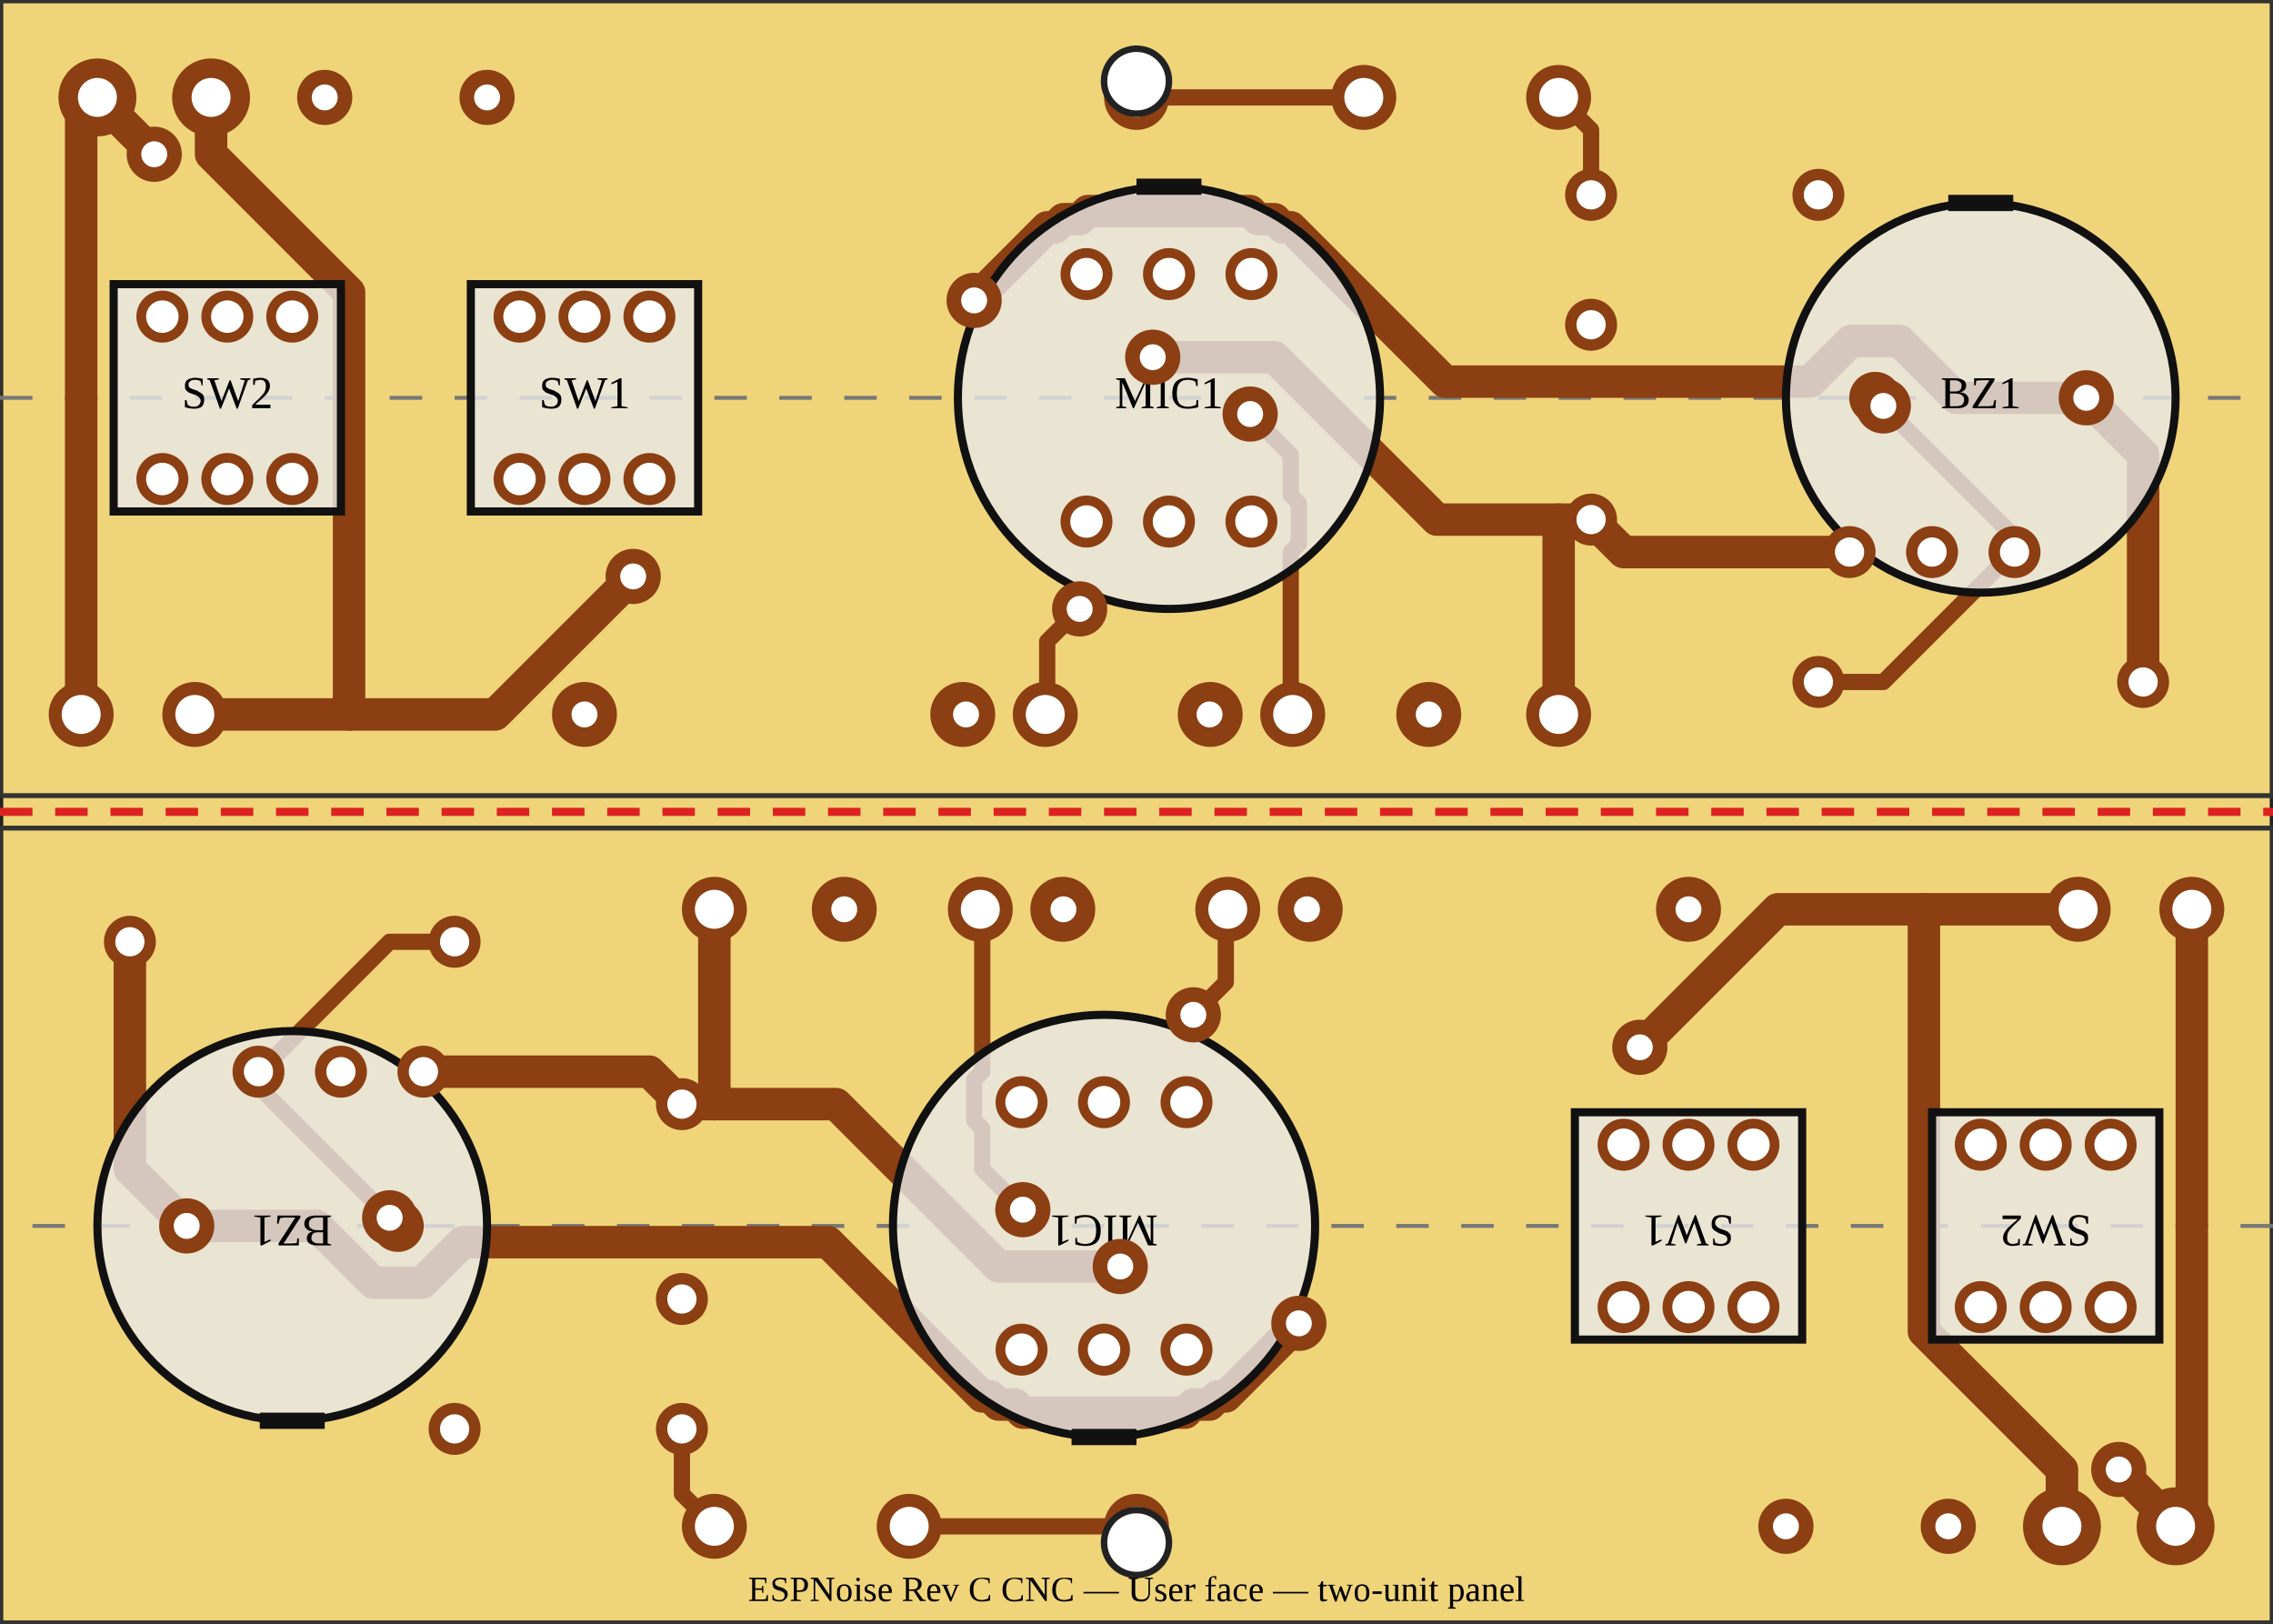
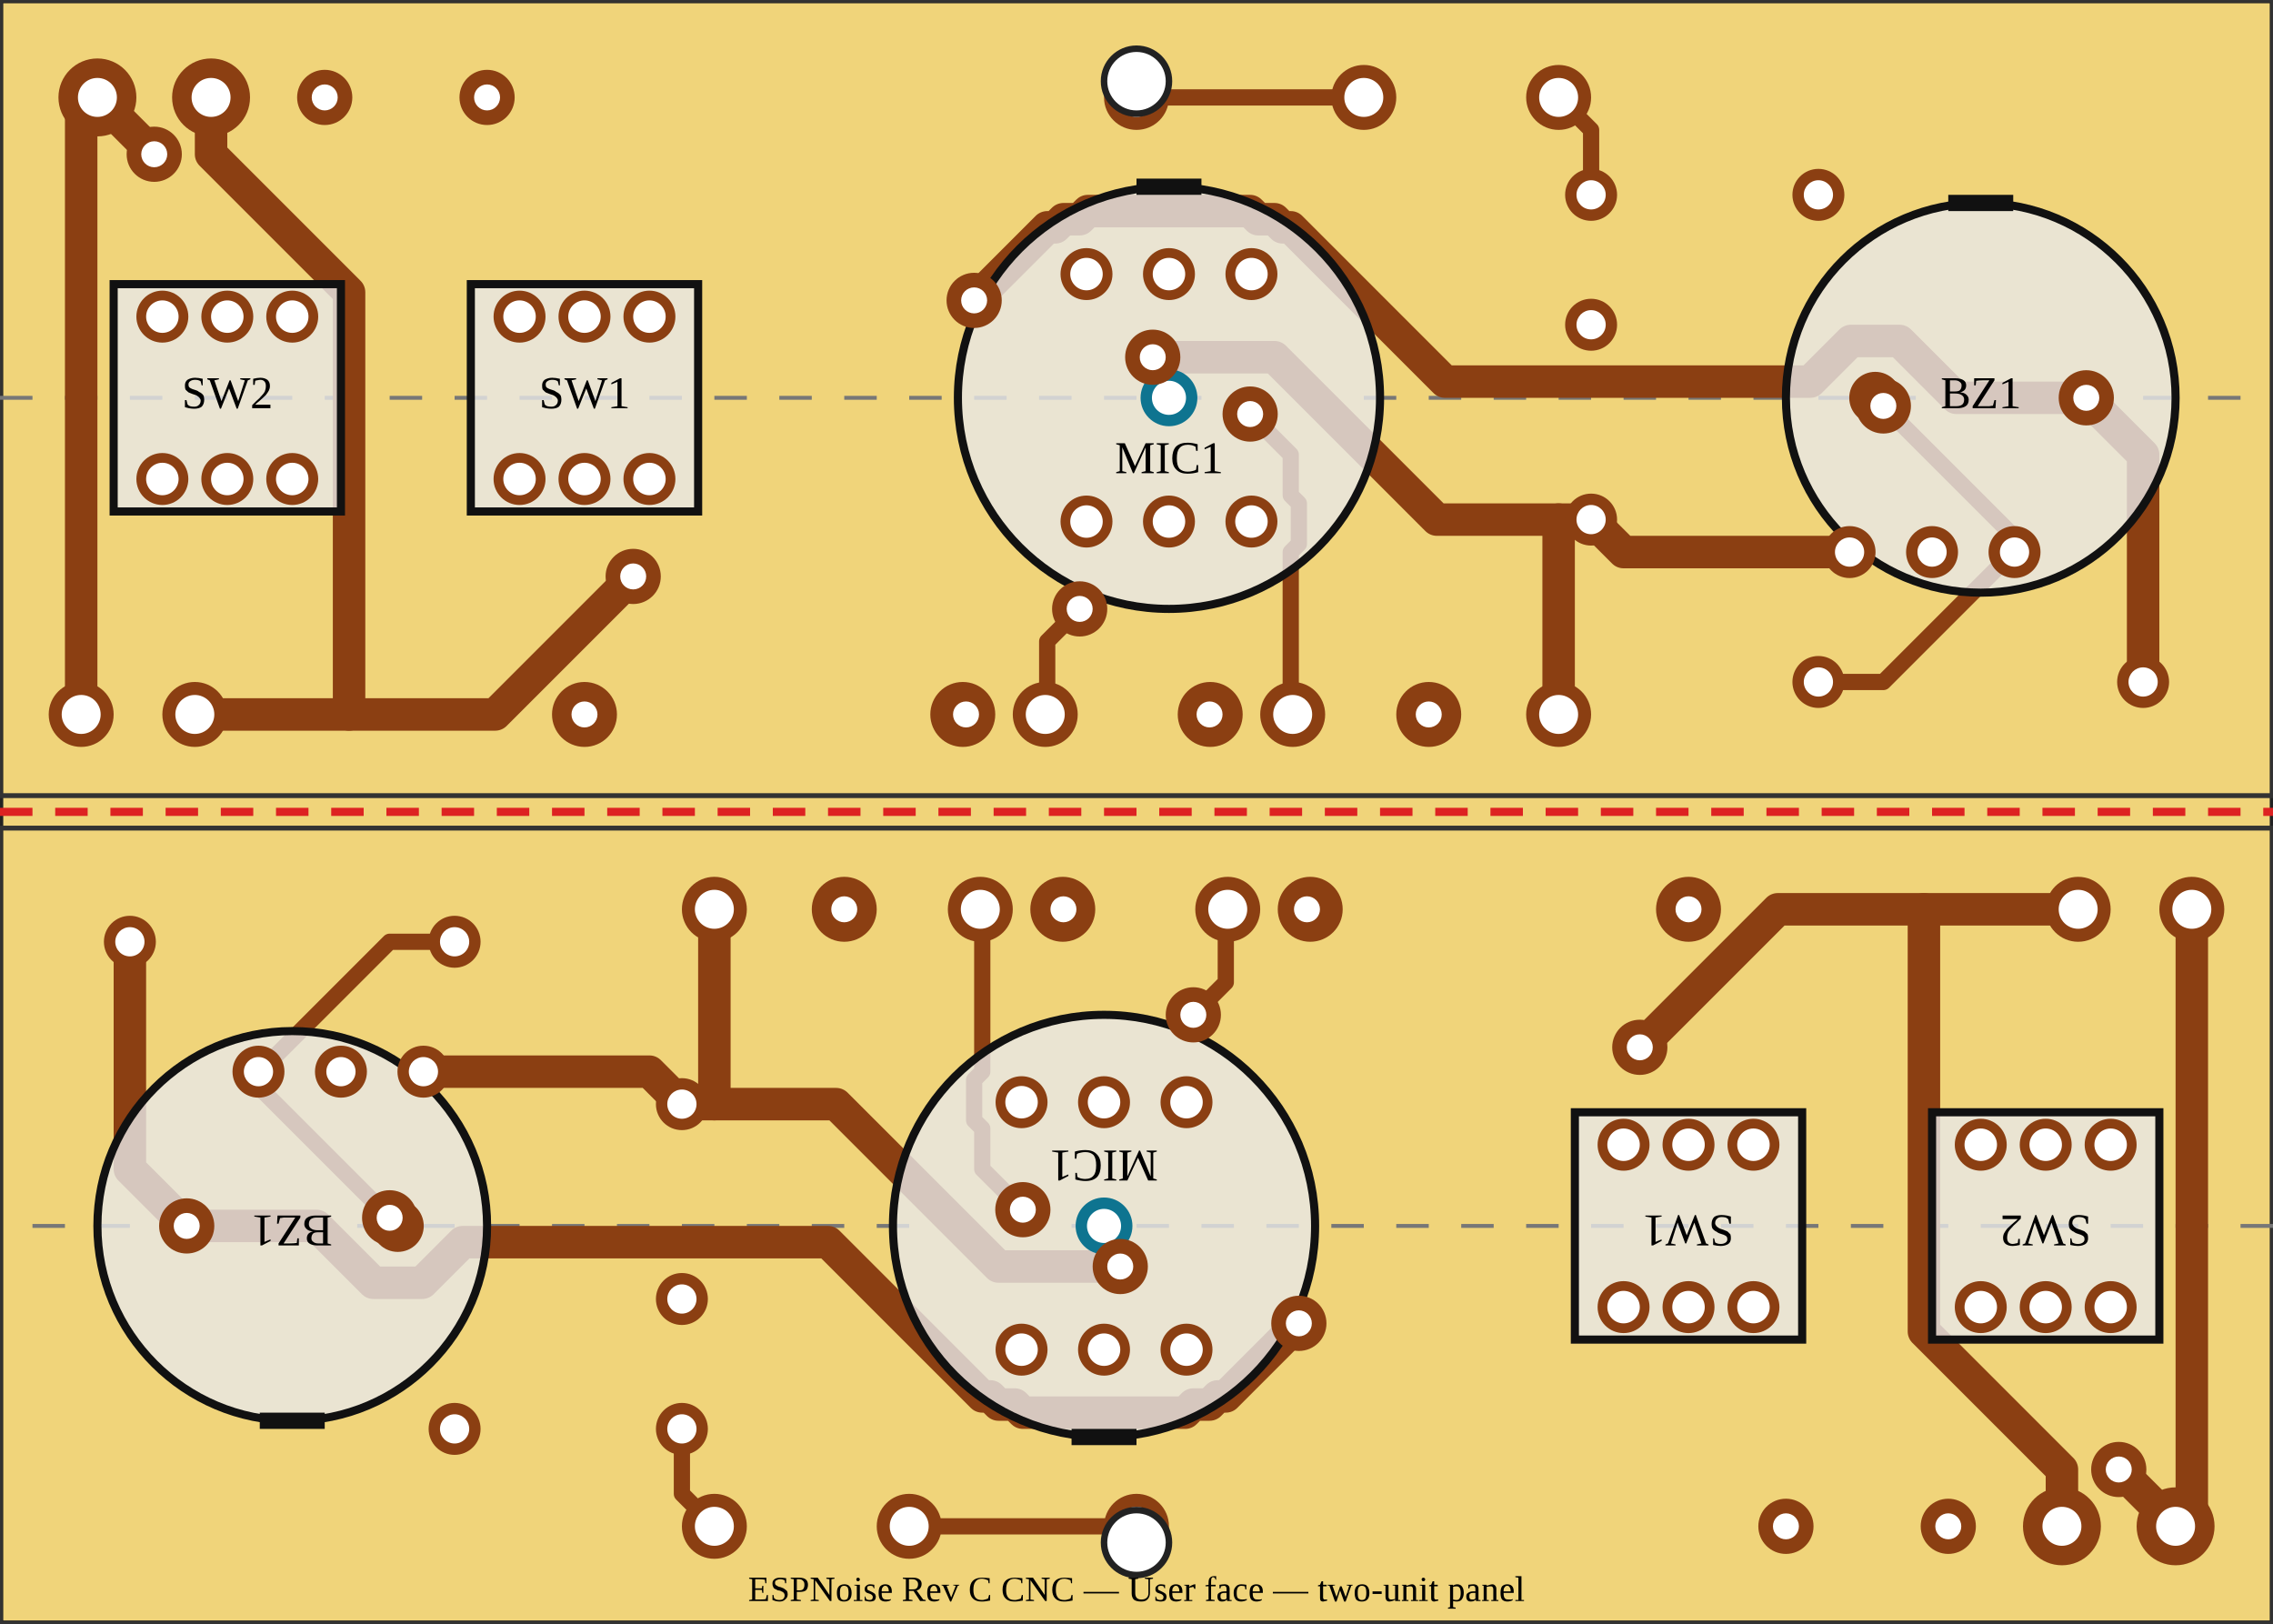
<svg xmlns="http://www.w3.org/2000/svg" width="70.0mm" height="50.0mm" viewBox="0 0 70.0 50.0">
  <rect width="70.0" height="50.0" fill="#f0d47a" stroke="#222" stroke-width="0.2" />
  <g transform="">
    <g transform="">
      <rect width="70.0" height="24.5" fill="none" stroke="#333" stroke-width="0.15" />
      <line x1="0" y1="12.25" x2="70.0" y2="12.25" stroke="#777" stroke-width="0.12" stroke-dasharray="1,1" />
      <polyline points="33.25,18.75 32.25,19.75 32.25,22.0" fill="none" stroke="#8b3f12" stroke-width="0.5" stroke-linecap="round" stroke-linejoin="round" />
      <polyline points="38.5,12.75 39.75,14.0 39.75,15.25 40.0,15.5 40.0,16.75 39.75,17.0 39.75,22.0" fill="none" stroke="#8b3f12" stroke-width="0.5" stroke-linecap="round" stroke-linejoin="round" />
      <polyline points="48.0,3.0 49.0,4.0 49.0,6.0" fill="none" stroke="#8b3f12" stroke-width="0.5" stroke-linecap="round" stroke-linejoin="round" />
      <polyline points="35.0,3.0 42.0,3.0" fill="none" stroke="#8b3f12" stroke-width="0.5" stroke-linecap="round" stroke-linejoin="round" />
      <polyline points="35.5,11.0 39.25,11.0 44.25,16.0 49.0,16.0" fill="none" stroke="#8b3f12" stroke-width="1.0" stroke-linecap="round" stroke-linejoin="round" />
      <polyline points="48.0,16.0 48.0,22.0" fill="none" stroke="#8b3f12" stroke-width="1.0" stroke-linecap="round" stroke-linejoin="round" />
      <polyline points="49.0,16.0 50.0,17.0 57.0,17.0" fill="none" stroke="#8b3f12" stroke-width="1.0" stroke-linecap="round" stroke-linejoin="round" />
      <polyline points="19.5,17.75 15.25,22.0 6.0,22.0" fill="none" stroke="#8b3f12" stroke-width="1.0" stroke-linecap="round" stroke-linejoin="round" />
      <polyline points="10.75,22.0 10.75,9.0 6.5,4.75 6.5,3.0" fill="none" stroke="#8b3f12" stroke-width="1.0" stroke-linecap="round" stroke-linejoin="round" />
      <polyline points="3.0,3.0 4.75,4.75" fill="none" stroke="#8b3f12" stroke-width="1.0" stroke-linecap="round" stroke-linejoin="round" />
      <polyline points="3.0,3.0 2.5,3.5 2.5,22.0" fill="none" stroke="#8b3f12" stroke-width="1.0" stroke-linecap="round" stroke-linejoin="round" />
      <polyline points="58.0,12.5 62.0,16.5 62.0,17.0" fill="none" stroke="#8b3f12" stroke-width="0.5" stroke-linecap="round" stroke-linejoin="round" />
      <polyline points="62.0,17.0 58.0,21.0 56.0,21.0" fill="none" stroke="#8b3f12" stroke-width="0.5" stroke-linecap="round" stroke-linejoin="round" />
      <polyline points="30.0,9.25 32.25,7.0 32.5,7.0 32.75,6.75 33.25,6.75 33.5,6.5 38.5,6.5 38.75,6.75 39.25,6.75 39.5,7.0 39.75,7.0 44.5,11.75 55.75,11.75 57.0,10.5 58.5,10.5 60.25,12.25 64.25,12.25" fill="none" stroke="#8b3f12" stroke-width="1.0" stroke-linecap="round" stroke-linejoin="round" />
      <polyline points="64.25,12.25 66.0,14.0 66.0,21.0" fill="none" stroke="#8b3f12" stroke-width="1.0" stroke-linecap="round" stroke-linejoin="round" />
      <rect x="3.5" y="8.75" width="7.0" height="7.0" fill="#e8e8e8" fill-opacity="0.8" stroke="#111" stroke-width="0.25" />
      <text x="7.0" y="12.25" font-size="1.4" text-anchor="middle" dominant-baseline="middle">SW2</text>
      <rect x="14.5" y="8.75" width="7.0" height="7.0" fill="#e8e8e8" fill-opacity="0.8" stroke="#111" stroke-width="0.25" />
      <text x="18.0" y="12.25" font-size="1.4" text-anchor="middle" dominant-baseline="middle">SW1</text>
      <circle cx="36.0" cy="12.25" r="6.5" fill="#e8e8e8" fill-opacity="0.8" stroke="#111" stroke-width="0.25" />
      <path d="M 35.0 5.75 L 37.0 5.75" stroke="#111" stroke-width="0.5" />
-       <text x="36.0" y="12.25" font-size="1.4" text-anchor="middle" dominant-baseline="middle">MIC1</text>
+       <circle cx="36.0" cy="12.25" r="0.7" fill="#fff" stroke="#0e7490" stroke-width="0.35" />
+       <text x="36.0" y="14.25" font-size="1.4" text-anchor="middle" dominant-baseline="middle">MIC1</text>
      <circle cx="61.0" cy="12.25" r="6.0" fill="#e8e8e8" fill-opacity="0.8" stroke="#111" stroke-width="0.25" />
      <path d="M 60.0 6.25 L 62.0 6.25" stroke="#111" stroke-width="0.5" />
      <text x="61.0" y="12.25" font-size="1.4" text-anchor="middle" dominant-baseline="middle">BZ1</text>
      <circle cx="5.0" cy="9.75" r="0.8" fill="#8b3f12" />
      <circle cx="5.0" cy="9.75" r="0.5" fill="#fff" />
      <circle cx="7.0" cy="9.75" r="0.8" fill="#8b3f12" />
      <circle cx="7.0" cy="9.75" r="0.5" fill="#fff" />
      <circle cx="9.0" cy="9.75" r="0.8" fill="#8b3f12" />
      <circle cx="9.0" cy="9.75" r="0.5" fill="#fff" />
      <circle cx="5.0" cy="14.75" r="0.8" fill="#8b3f12" />
      <circle cx="5.0" cy="14.75" r="0.5" fill="#fff" />
      <circle cx="7.0" cy="14.75" r="0.8" fill="#8b3f12" />
      <circle cx="7.0" cy="14.75" r="0.5" fill="#fff" />
      <circle cx="9.0" cy="14.75" r="0.8" fill="#8b3f12" />
      <circle cx="9.0" cy="14.75" r="0.5" fill="#fff" />
      <circle cx="16.0" cy="9.75" r="0.8" fill="#8b3f12" />
      <circle cx="16.0" cy="9.75" r="0.5" fill="#fff" />
      <circle cx="18.0" cy="9.75" r="0.8" fill="#8b3f12" />
      <circle cx="18.0" cy="9.75" r="0.5" fill="#fff" />
      <circle cx="20.0" cy="9.75" r="0.8" fill="#8b3f12" />
      <circle cx="20.0" cy="9.75" r="0.5" fill="#fff" />
      <circle cx="16.0" cy="14.75" r="0.8" fill="#8b3f12" />
      <circle cx="16.0" cy="14.75" r="0.5" fill="#fff" />
      <circle cx="18.0" cy="14.75" r="0.8" fill="#8b3f12" />
      <circle cx="18.0" cy="14.75" r="0.5" fill="#fff" />
      <circle cx="20.0" cy="14.75" r="0.8" fill="#8b3f12" />
      <circle cx="20.0" cy="14.75" r="0.5" fill="#fff" />
      <circle cx="33.46" cy="8.44" r="0.8" fill="#8b3f12" />
      <circle cx="33.46" cy="8.44" r="0.5" fill="#fff" />
      <circle cx="36.0" cy="8.44" r="0.8" fill="#8b3f12" />
      <circle cx="36.0" cy="8.44" r="0.5" fill="#fff" />
      <circle cx="38.54" cy="8.44" r="0.8" fill="#8b3f12" />
      <circle cx="38.54" cy="8.44" r="0.5" fill="#fff" />
      <circle cx="33.46" cy="16.06" r="0.8" fill="#8b3f12" />
      <circle cx="33.46" cy="16.06" r="0.5" fill="#fff" />
      <circle cx="36.0" cy="16.06" r="0.8" fill="#8b3f12" />
      <circle cx="36.0" cy="16.06" r="0.5" fill="#fff" />
      <circle cx="38.54" cy="16.06" r="0.8" fill="#8b3f12" />
      <circle cx="38.54" cy="16.06" r="0.5" fill="#fff" />
      <circle cx="64.25" cy="12.25" r="0.8" fill="#8b3f12" />
      <circle cx="64.25" cy="12.25" r="0.4" fill="#fff" />
      <circle cx="57.75" cy="12.25" r="0.8" fill="#8b3f12" />
      <circle cx="57.75" cy="12.25" r="0.4" fill="#fff" />
      <circle cx="3.0" cy="3.0" r="1.2" fill="#8b3f12" />
      <circle cx="3.0" cy="3.0" r="0.6" fill="#fff" />
      <circle cx="6.5" cy="3.0" r="1.2" fill="#8b3f12" />
      <circle cx="6.5" cy="3.0" r="0.6" fill="#fff" />
      <circle cx="2.5" cy="22.0" r="1.0" fill="#8b3f12" />
      <circle cx="2.5" cy="22.0" r="0.6" fill="#fff" />
      <circle cx="6.0" cy="22.0" r="1.0" fill="#8b3f12" />
      <circle cx="6.0" cy="22.0" r="0.6" fill="#fff" />
      <circle cx="39.81" cy="22.0" r="1.0" fill="#8b3f12" />
      <circle cx="39.81" cy="22.0" r="0.6" fill="#fff" />
      <circle cx="29.65" cy="22.0" r="1.0" fill="#8b3f12" />
      <circle cx="29.65" cy="22.0" r="0.6" fill="#fff" />
      <circle cx="32.19" cy="22.0" r="1.0" fill="#8b3f12" />
      <circle cx="32.19" cy="22.0" r="0.6" fill="#fff" />
      <circle cx="37.27" cy="22.0" r="1.0" fill="#8b3f12" />
      <circle cx="37.27" cy="22.0" r="0.6" fill="#fff" />
      <circle cx="35.0" cy="3.0" r="1.0" fill="#8b3f12" />
      <circle cx="35.0" cy="3.0" r="0.6" fill="#fff" />
      <circle cx="48.0" cy="3.0" r="1.0" fill="#8b3f12" />
      <circle cx="48.0" cy="3.0" r="0.6" fill="#fff" />
      <circle cx="18.0" cy="22.0" r="1.0" fill="#8b3f12" />
      <circle cx="18.0" cy="22.0" r="0.6" fill="#fff" />
      <circle cx="44.0" cy="22.0" r="1.0" fill="#8b3f12" />
      <circle cx="44.0" cy="22.0" r="0.6" fill="#fff" />
      <circle cx="42.0" cy="3.0" r="1.0" fill="#8b3f12" />
      <circle cx="42.0" cy="3.0" r="0.6" fill="#fff" />
      <circle cx="48.0" cy="22.0" r="1.0" fill="#8b3f12" />
      <circle cx="48.0" cy="22.0" r="0.6" fill="#fff" />
      <circle cx="49.0" cy="6.0" r="0.8" fill="#8b3f12" />
      <circle cx="49.0" cy="6.0" r="0.45" fill="#fff" />
      <circle cx="56.0" cy="6.0" r="0.8" fill="#8b3f12" />
      <circle cx="56.0" cy="6.0" r="0.45" fill="#fff" />
      <circle cx="49.0" cy="10.0" r="0.8" fill="#8b3f12" />
      <circle cx="49.0" cy="10.0" r="0.45" fill="#fff" />
      <circle cx="49.0" cy="16.0" r="0.8" fill="#8b3f12" />
      <circle cx="49.0" cy="16.0" r="0.45" fill="#fff" />
      <circle cx="66.0" cy="21.0" r="0.8" fill="#8b3f12" />
      <circle cx="66.0" cy="21.0" r="0.45" fill="#fff" />
      <circle cx="56.0" cy="21.0" r="0.8" fill="#8b3f12" />
      <circle cx="56.0" cy="21.0" r="0.45" fill="#fff" />
      <circle cx="10.0" cy="3.0" r="0.8" fill="#8b3f12" />
      <circle cx="10.0" cy="3.0" r="0.5" fill="#fff" />
      <circle cx="15.0" cy="3.0" r="0.8" fill="#8b3f12" />
      <circle cx="15.0" cy="3.0" r="0.5" fill="#fff" />
      <circle cx="56.96" cy="17.0" r="0.8" fill="#8b3f12" />
      <circle cx="56.96" cy="17.0" r="0.45" fill="#fff" />
      <circle cx="59.5" cy="17.0" r="0.8" fill="#8b3f12" />
      <circle cx="59.5" cy="17.0" r="0.45" fill="#fff" />
      <circle cx="62.04" cy="17.0" r="0.8" fill="#8b3f12" />
      <circle cx="62.04" cy="17.0" r="0.45" fill="#fff" />
      <circle cx="29.75" cy="22.0" r="0.85" fill="#8b3f12" />
      <circle cx="29.75" cy="22.0" r="0.4" fill="#fff" />
      <circle cx="33.25" cy="18.75" r="0.85" fill="#8b3f12" />
      <circle cx="33.25" cy="18.75" r="0.4" fill="#fff" />
      <circle cx="37.25" cy="22.0" r="0.85" fill="#8b3f12" />
      <circle cx="37.25" cy="22.0" r="0.4" fill="#fff" />
      <circle cx="38.5" cy="12.75" r="0.85" fill="#8b3f12" />
      <circle cx="38.5" cy="12.75" r="0.4" fill="#fff" />
      <circle cx="18.0" cy="22.0" r="0.85" fill="#8b3f12" />
      <circle cx="18.0" cy="22.0" r="0.4" fill="#fff" />
      <circle cx="35.5" cy="11.0" r="0.85" fill="#8b3f12" />
      <circle cx="35.5" cy="11.0" r="0.4" fill="#fff" />
      <circle cx="19.5" cy="17.75" r="0.85" fill="#8b3f12" />
      <circle cx="19.5" cy="17.75" r="0.4" fill="#fff" />
      <circle cx="4.75" cy="4.75" r="0.85" fill="#8b3f12" />
      <circle cx="4.75" cy="4.75" r="0.4" fill="#fff" />
      <circle cx="10.0" cy="3.0" r="0.85" fill="#8b3f12" />
      <circle cx="10.0" cy="3.0" r="0.4" fill="#fff" />
      <circle cx="15.0" cy="3.0" r="0.85" fill="#8b3f12" />
      <circle cx="15.0" cy="3.0" r="0.4" fill="#fff" />
      <circle cx="44.0" cy="22.0" r="0.85" fill="#8b3f12" />
      <circle cx="44.0" cy="22.0" r="0.4" fill="#fff" />
      <circle cx="58.0" cy="12.5" r="0.85" fill="#8b3f12" />
      <circle cx="58.0" cy="12.5" r="0.4" fill="#fff" />
      <circle cx="30.0" cy="9.25" r="0.85" fill="#8b3f12" />
      <circle cx="30.0" cy="9.25" r="0.4" fill="#fff" />
      <circle cx="64.25" cy="12.25" r="0.85" fill="#8b3f12" />
      <circle cx="64.25" cy="12.25" r="0.4" fill="#fff" />
      <circle cx="35.0" cy="2.5" r="1" fill="#fff" stroke="#222" stroke-width="0.2" />
    </g>
    <g transform="matrix(-1 0 0 -1 70.0 50.0)">
      <rect width="70.0" height="24.5" fill="none" stroke="#333" stroke-width="0.15" />
      <line x1="0" y1="12.25" x2="70.0" y2="12.25" stroke="#777" stroke-width="0.12" stroke-dasharray="1,1" />
      <polyline points="33.25,18.75 32.25,19.75 32.25,22.0" fill="none" stroke="#8b3f12" stroke-width="0.5" stroke-linecap="round" stroke-linejoin="round" />
      <polyline points="38.5,12.75 39.75,14.0 39.75,15.25 40.0,15.5 40.0,16.75 39.75,17.0 39.75,22.0" fill="none" stroke="#8b3f12" stroke-width="0.5" stroke-linecap="round" stroke-linejoin="round" />
      <polyline points="48.0,3.0 49.0,4.0 49.0,6.0" fill="none" stroke="#8b3f12" stroke-width="0.5" stroke-linecap="round" stroke-linejoin="round" />
      <polyline points="35.0,3.0 42.0,3.0" fill="none" stroke="#8b3f12" stroke-width="0.5" stroke-linecap="round" stroke-linejoin="round" />
      <polyline points="35.5,11.0 39.25,11.0 44.25,16.0 49.0,16.0" fill="none" stroke="#8b3f12" stroke-width="1.0" stroke-linecap="round" stroke-linejoin="round" />
      <polyline points="48.0,16.0 48.0,22.0" fill="none" stroke="#8b3f12" stroke-width="1.0" stroke-linecap="round" stroke-linejoin="round" />
      <polyline points="49.0,16.0 50.0,17.0 57.0,17.0" fill="none" stroke="#8b3f12" stroke-width="1.0" stroke-linecap="round" stroke-linejoin="round" />
      <polyline points="19.5,17.75 15.25,22.0 6.0,22.0" fill="none" stroke="#8b3f12" stroke-width="1.0" stroke-linecap="round" stroke-linejoin="round" />
      <polyline points="10.75,22.0 10.75,9.0 6.5,4.75 6.5,3.0" fill="none" stroke="#8b3f12" stroke-width="1.0" stroke-linecap="round" stroke-linejoin="round" />
      <polyline points="3.0,3.0 4.75,4.75" fill="none" stroke="#8b3f12" stroke-width="1.0" stroke-linecap="round" stroke-linejoin="round" />
      <polyline points="3.0,3.0 2.5,3.5 2.5,22.0" fill="none" stroke="#8b3f12" stroke-width="1.0" stroke-linecap="round" stroke-linejoin="round" />
      <polyline points="58.0,12.5 62.0,16.5 62.0,17.0" fill="none" stroke="#8b3f12" stroke-width="0.5" stroke-linecap="round" stroke-linejoin="round" />
      <polyline points="62.0,17.0 58.0,21.0 56.0,21.0" fill="none" stroke="#8b3f12" stroke-width="0.5" stroke-linecap="round" stroke-linejoin="round" />
      <polyline points="30.0,9.25 32.25,7.0 32.5,7.0 32.75,6.75 33.25,6.75 33.5,6.5 38.5,6.5 38.75,6.75 39.25,6.75 39.5,7.0 39.75,7.0 44.5,11.75 55.75,11.75 57.0,10.5 58.5,10.5 60.25,12.25 64.25,12.25" fill="none" stroke="#8b3f12" stroke-width="1.0" stroke-linecap="round" stroke-linejoin="round" />
      <polyline points="64.25,12.25 66.0,14.0 66.0,21.0" fill="none" stroke="#8b3f12" stroke-width="1.0" stroke-linecap="round" stroke-linejoin="round" />
      <rect x="3.5" y="8.75" width="7.0" height="7.0" fill="#e8e8e8" fill-opacity="0.8" stroke="#111" stroke-width="0.25" />
      <text x="7.0" y="12.25" font-size="1.4" text-anchor="middle" dominant-baseline="middle">SW2</text>
      <rect x="14.5" y="8.75" width="7.0" height="7.0" fill="#e8e8e8" fill-opacity="0.8" stroke="#111" stroke-width="0.25" />
      <text x="18.0" y="12.25" font-size="1.4" text-anchor="middle" dominant-baseline="middle">SW1</text>
      <circle cx="36.0" cy="12.25" r="6.5" fill="#e8e8e8" fill-opacity="0.8" stroke="#111" stroke-width="0.25" />
      <path d="M 35.0 5.75 L 37.0 5.75" stroke="#111" stroke-width="0.5" />
-       <text x="36.0" y="12.25" font-size="1.4" text-anchor="middle" dominant-baseline="middle">MIC1</text>
+       <circle cx="36.0" cy="12.25" r="0.7" fill="#fff" stroke="#0e7490" stroke-width="0.35" />
+       <text x="36.0" y="14.25" font-size="1.4" text-anchor="middle" dominant-baseline="middle">MIC1</text>
      <circle cx="61.0" cy="12.25" r="6.0" fill="#e8e8e8" fill-opacity="0.8" stroke="#111" stroke-width="0.25" />
      <path d="M 60.0 6.25 L 62.0 6.25" stroke="#111" stroke-width="0.5" />
      <text x="61.0" y="12.25" font-size="1.4" text-anchor="middle" dominant-baseline="middle">BZ1</text>
      <circle cx="5.0" cy="9.75" r="0.8" fill="#8b3f12" />
      <circle cx="5.0" cy="9.75" r="0.5" fill="#fff" />
      <circle cx="7.0" cy="9.75" r="0.8" fill="#8b3f12" />
      <circle cx="7.0" cy="9.75" r="0.5" fill="#fff" />
      <circle cx="9.0" cy="9.75" r="0.8" fill="#8b3f12" />
      <circle cx="9.0" cy="9.75" r="0.5" fill="#fff" />
      <circle cx="5.0" cy="14.75" r="0.8" fill="#8b3f12" />
      <circle cx="5.0" cy="14.75" r="0.5" fill="#fff" />
      <circle cx="7.0" cy="14.75" r="0.8" fill="#8b3f12" />
      <circle cx="7.0" cy="14.75" r="0.5" fill="#fff" />
      <circle cx="9.0" cy="14.75" r="0.8" fill="#8b3f12" />
      <circle cx="9.0" cy="14.75" r="0.5" fill="#fff" />
      <circle cx="16.0" cy="9.75" r="0.8" fill="#8b3f12" />
      <circle cx="16.0" cy="9.75" r="0.5" fill="#fff" />
      <circle cx="18.0" cy="9.75" r="0.8" fill="#8b3f12" />
      <circle cx="18.0" cy="9.75" r="0.5" fill="#fff" />
      <circle cx="20.0" cy="9.75" r="0.8" fill="#8b3f12" />
      <circle cx="20.0" cy="9.75" r="0.5" fill="#fff" />
      <circle cx="16.0" cy="14.75" r="0.8" fill="#8b3f12" />
      <circle cx="16.0" cy="14.75" r="0.5" fill="#fff" />
      <circle cx="18.0" cy="14.75" r="0.8" fill="#8b3f12" />
      <circle cx="18.0" cy="14.75" r="0.5" fill="#fff" />
      <circle cx="20.0" cy="14.75" r="0.8" fill="#8b3f12" />
      <circle cx="20.0" cy="14.75" r="0.5" fill="#fff" />
      <circle cx="33.46" cy="8.44" r="0.8" fill="#8b3f12" />
      <circle cx="33.46" cy="8.44" r="0.5" fill="#fff" />
      <circle cx="36.0" cy="8.44" r="0.8" fill="#8b3f12" />
      <circle cx="36.0" cy="8.44" r="0.5" fill="#fff" />
      <circle cx="38.54" cy="8.44" r="0.8" fill="#8b3f12" />
      <circle cx="38.54" cy="8.44" r="0.5" fill="#fff" />
      <circle cx="33.46" cy="16.06" r="0.8" fill="#8b3f12" />
      <circle cx="33.46" cy="16.06" r="0.5" fill="#fff" />
      <circle cx="36.0" cy="16.06" r="0.8" fill="#8b3f12" />
      <circle cx="36.0" cy="16.06" r="0.5" fill="#fff" />
      <circle cx="38.54" cy="16.06" r="0.8" fill="#8b3f12" />
      <circle cx="38.54" cy="16.06" r="0.5" fill="#fff" />
      <circle cx="64.25" cy="12.25" r="0.8" fill="#8b3f12" />
      <circle cx="64.25" cy="12.25" r="0.4" fill="#fff" />
      <circle cx="57.75" cy="12.25" r="0.8" fill="#8b3f12" />
      <circle cx="57.75" cy="12.25" r="0.4" fill="#fff" />
      <circle cx="3.0" cy="3.0" r="1.2" fill="#8b3f12" />
      <circle cx="3.0" cy="3.0" r="0.6" fill="#fff" />
      <circle cx="6.5" cy="3.0" r="1.2" fill="#8b3f12" />
      <circle cx="6.5" cy="3.0" r="0.6" fill="#fff" />
      <circle cx="2.5" cy="22.0" r="1.0" fill="#8b3f12" />
      <circle cx="2.5" cy="22.0" r="0.6" fill="#fff" />
      <circle cx="6.0" cy="22.0" r="1.0" fill="#8b3f12" />
      <circle cx="6.0" cy="22.0" r="0.6" fill="#fff" />
      <circle cx="39.81" cy="22.0" r="1.0" fill="#8b3f12" />
      <circle cx="39.81" cy="22.0" r="0.6" fill="#fff" />
      <circle cx="29.65" cy="22.0" r="1.0" fill="#8b3f12" />
      <circle cx="29.65" cy="22.0" r="0.6" fill="#fff" />
      <circle cx="32.19" cy="22.0" r="1.0" fill="#8b3f12" />
      <circle cx="32.19" cy="22.0" r="0.6" fill="#fff" />
      <circle cx="37.27" cy="22.0" r="1.0" fill="#8b3f12" />
      <circle cx="37.27" cy="22.0" r="0.6" fill="#fff" />
      <circle cx="35.0" cy="3.0" r="1.0" fill="#8b3f12" />
      <circle cx="35.0" cy="3.0" r="0.6" fill="#fff" />
      <circle cx="48.0" cy="3.0" r="1.0" fill="#8b3f12" />
      <circle cx="48.0" cy="3.0" r="0.6" fill="#fff" />
      <circle cx="18.0" cy="22.0" r="1.0" fill="#8b3f12" />
      <circle cx="18.0" cy="22.0" r="0.6" fill="#fff" />
      <circle cx="44.0" cy="22.0" r="1.0" fill="#8b3f12" />
      <circle cx="44.0" cy="22.0" r="0.6" fill="#fff" />
      <circle cx="42.0" cy="3.0" r="1.0" fill="#8b3f12" />
      <circle cx="42.0" cy="3.0" r="0.6" fill="#fff" />
      <circle cx="48.0" cy="22.0" r="1.0" fill="#8b3f12" />
      <circle cx="48.0" cy="22.0" r="0.6" fill="#fff" />
      <circle cx="49.0" cy="6.0" r="0.8" fill="#8b3f12" />
      <circle cx="49.0" cy="6.0" r="0.45" fill="#fff" />
      <circle cx="56.0" cy="6.0" r="0.8" fill="#8b3f12" />
      <circle cx="56.0" cy="6.0" r="0.45" fill="#fff" />
      <circle cx="49.0" cy="10.0" r="0.8" fill="#8b3f12" />
      <circle cx="49.0" cy="10.0" r="0.45" fill="#fff" />
      <circle cx="49.0" cy="16.0" r="0.8" fill="#8b3f12" />
      <circle cx="49.0" cy="16.0" r="0.45" fill="#fff" />
      <circle cx="66.0" cy="21.0" r="0.8" fill="#8b3f12" />
      <circle cx="66.0" cy="21.0" r="0.45" fill="#fff" />
      <circle cx="56.0" cy="21.0" r="0.8" fill="#8b3f12" />
      <circle cx="56.0" cy="21.0" r="0.45" fill="#fff" />
      <circle cx="10.0" cy="3.0" r="0.8" fill="#8b3f12" />
      <circle cx="10.0" cy="3.0" r="0.5" fill="#fff" />
      <circle cx="15.0" cy="3.0" r="0.8" fill="#8b3f12" />
      <circle cx="15.0" cy="3.0" r="0.5" fill="#fff" />
      <circle cx="56.96" cy="17.0" r="0.8" fill="#8b3f12" />
      <circle cx="56.96" cy="17.0" r="0.45" fill="#fff" />
      <circle cx="59.5" cy="17.0" r="0.8" fill="#8b3f12" />
      <circle cx="59.5" cy="17.0" r="0.45" fill="#fff" />
      <circle cx="62.04" cy="17.0" r="0.8" fill="#8b3f12" />
      <circle cx="62.04" cy="17.0" r="0.45" fill="#fff" />
      <circle cx="29.75" cy="22.0" r="0.85" fill="#8b3f12" />
      <circle cx="29.75" cy="22.0" r="0.4" fill="#fff" />
      <circle cx="33.25" cy="18.75" r="0.85" fill="#8b3f12" />
      <circle cx="33.25" cy="18.75" r="0.4" fill="#fff" />
      <circle cx="37.25" cy="22.0" r="0.85" fill="#8b3f12" />
      <circle cx="37.25" cy="22.0" r="0.4" fill="#fff" />
      <circle cx="38.5" cy="12.75" r="0.85" fill="#8b3f12" />
      <circle cx="38.5" cy="12.75" r="0.4" fill="#fff" />
      <circle cx="18.0" cy="22.0" r="0.85" fill="#8b3f12" />
      <circle cx="18.0" cy="22.0" r="0.4" fill="#fff" />
      <circle cx="35.5" cy="11.0" r="0.85" fill="#8b3f12" />
      <circle cx="35.5" cy="11.0" r="0.4" fill="#fff" />
      <circle cx="19.5" cy="17.75" r="0.85" fill="#8b3f12" />
      <circle cx="19.5" cy="17.75" r="0.4" fill="#fff" />
      <circle cx="4.75" cy="4.75" r="0.85" fill="#8b3f12" />
      <circle cx="4.75" cy="4.75" r="0.4" fill="#fff" />
      <circle cx="10.0" cy="3.0" r="0.85" fill="#8b3f12" />
      <circle cx="10.0" cy="3.0" r="0.4" fill="#fff" />
      <circle cx="15.0" cy="3.0" r="0.85" fill="#8b3f12" />
      <circle cx="15.0" cy="3.0" r="0.4" fill="#fff" />
      <circle cx="44.0" cy="22.0" r="0.85" fill="#8b3f12" />
      <circle cx="44.0" cy="22.0" r="0.4" fill="#fff" />
      <circle cx="58.0" cy="12.5" r="0.85" fill="#8b3f12" />
      <circle cx="58.0" cy="12.5" r="0.4" fill="#fff" />
      <circle cx="30.0" cy="9.25" r="0.85" fill="#8b3f12" />
      <circle cx="30.0" cy="9.25" r="0.4" fill="#fff" />
      <circle cx="64.25" cy="12.25" r="0.85" fill="#8b3f12" />
      <circle cx="64.25" cy="12.25" r="0.4" fill="#fff" />
      <circle cx="35.0" cy="2.5" r="1" fill="#fff" stroke="#222" stroke-width="0.2" />
    </g>
    <line x1="0" y1="25.0" x2="70.0" y2="25.0" stroke="#d22" stroke-width="0.25" stroke-dasharray="1,0.7" />
  </g>
  <text x="35.0" y="49.3" font-size="1.1" text-anchor="middle">ESPNoise Rev C CNC — User face — two-unit panel</text>
</svg>
